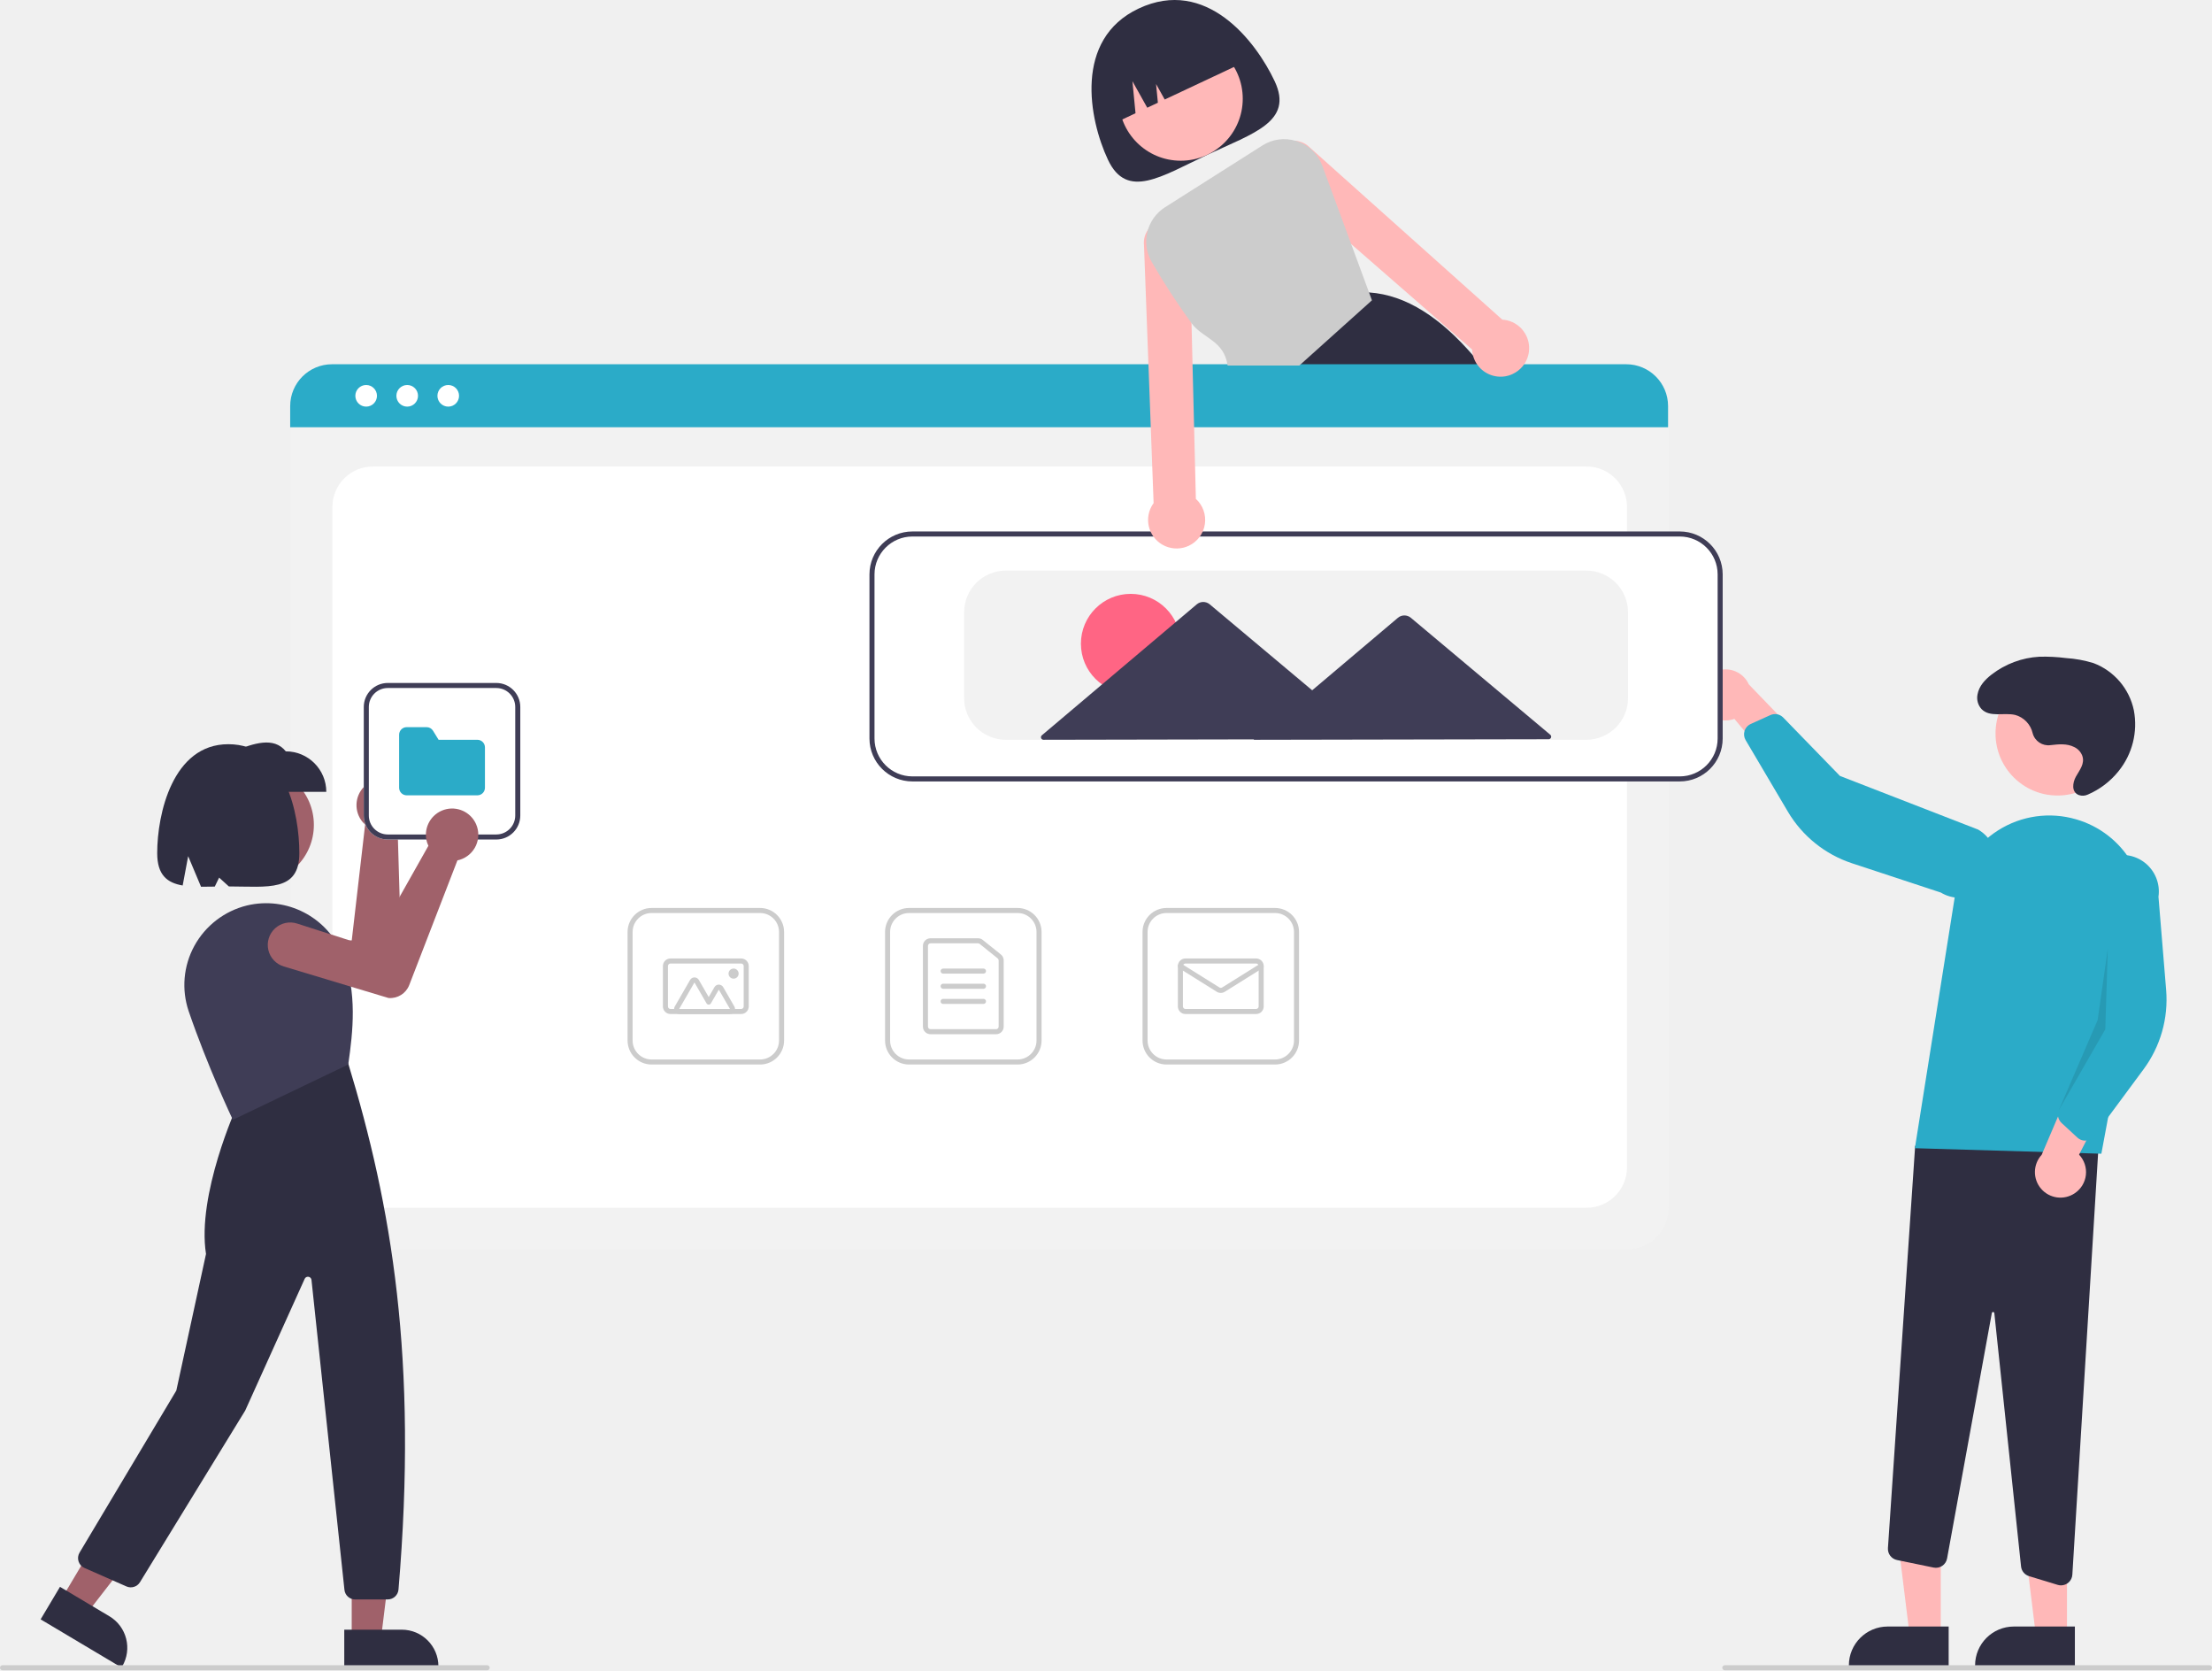
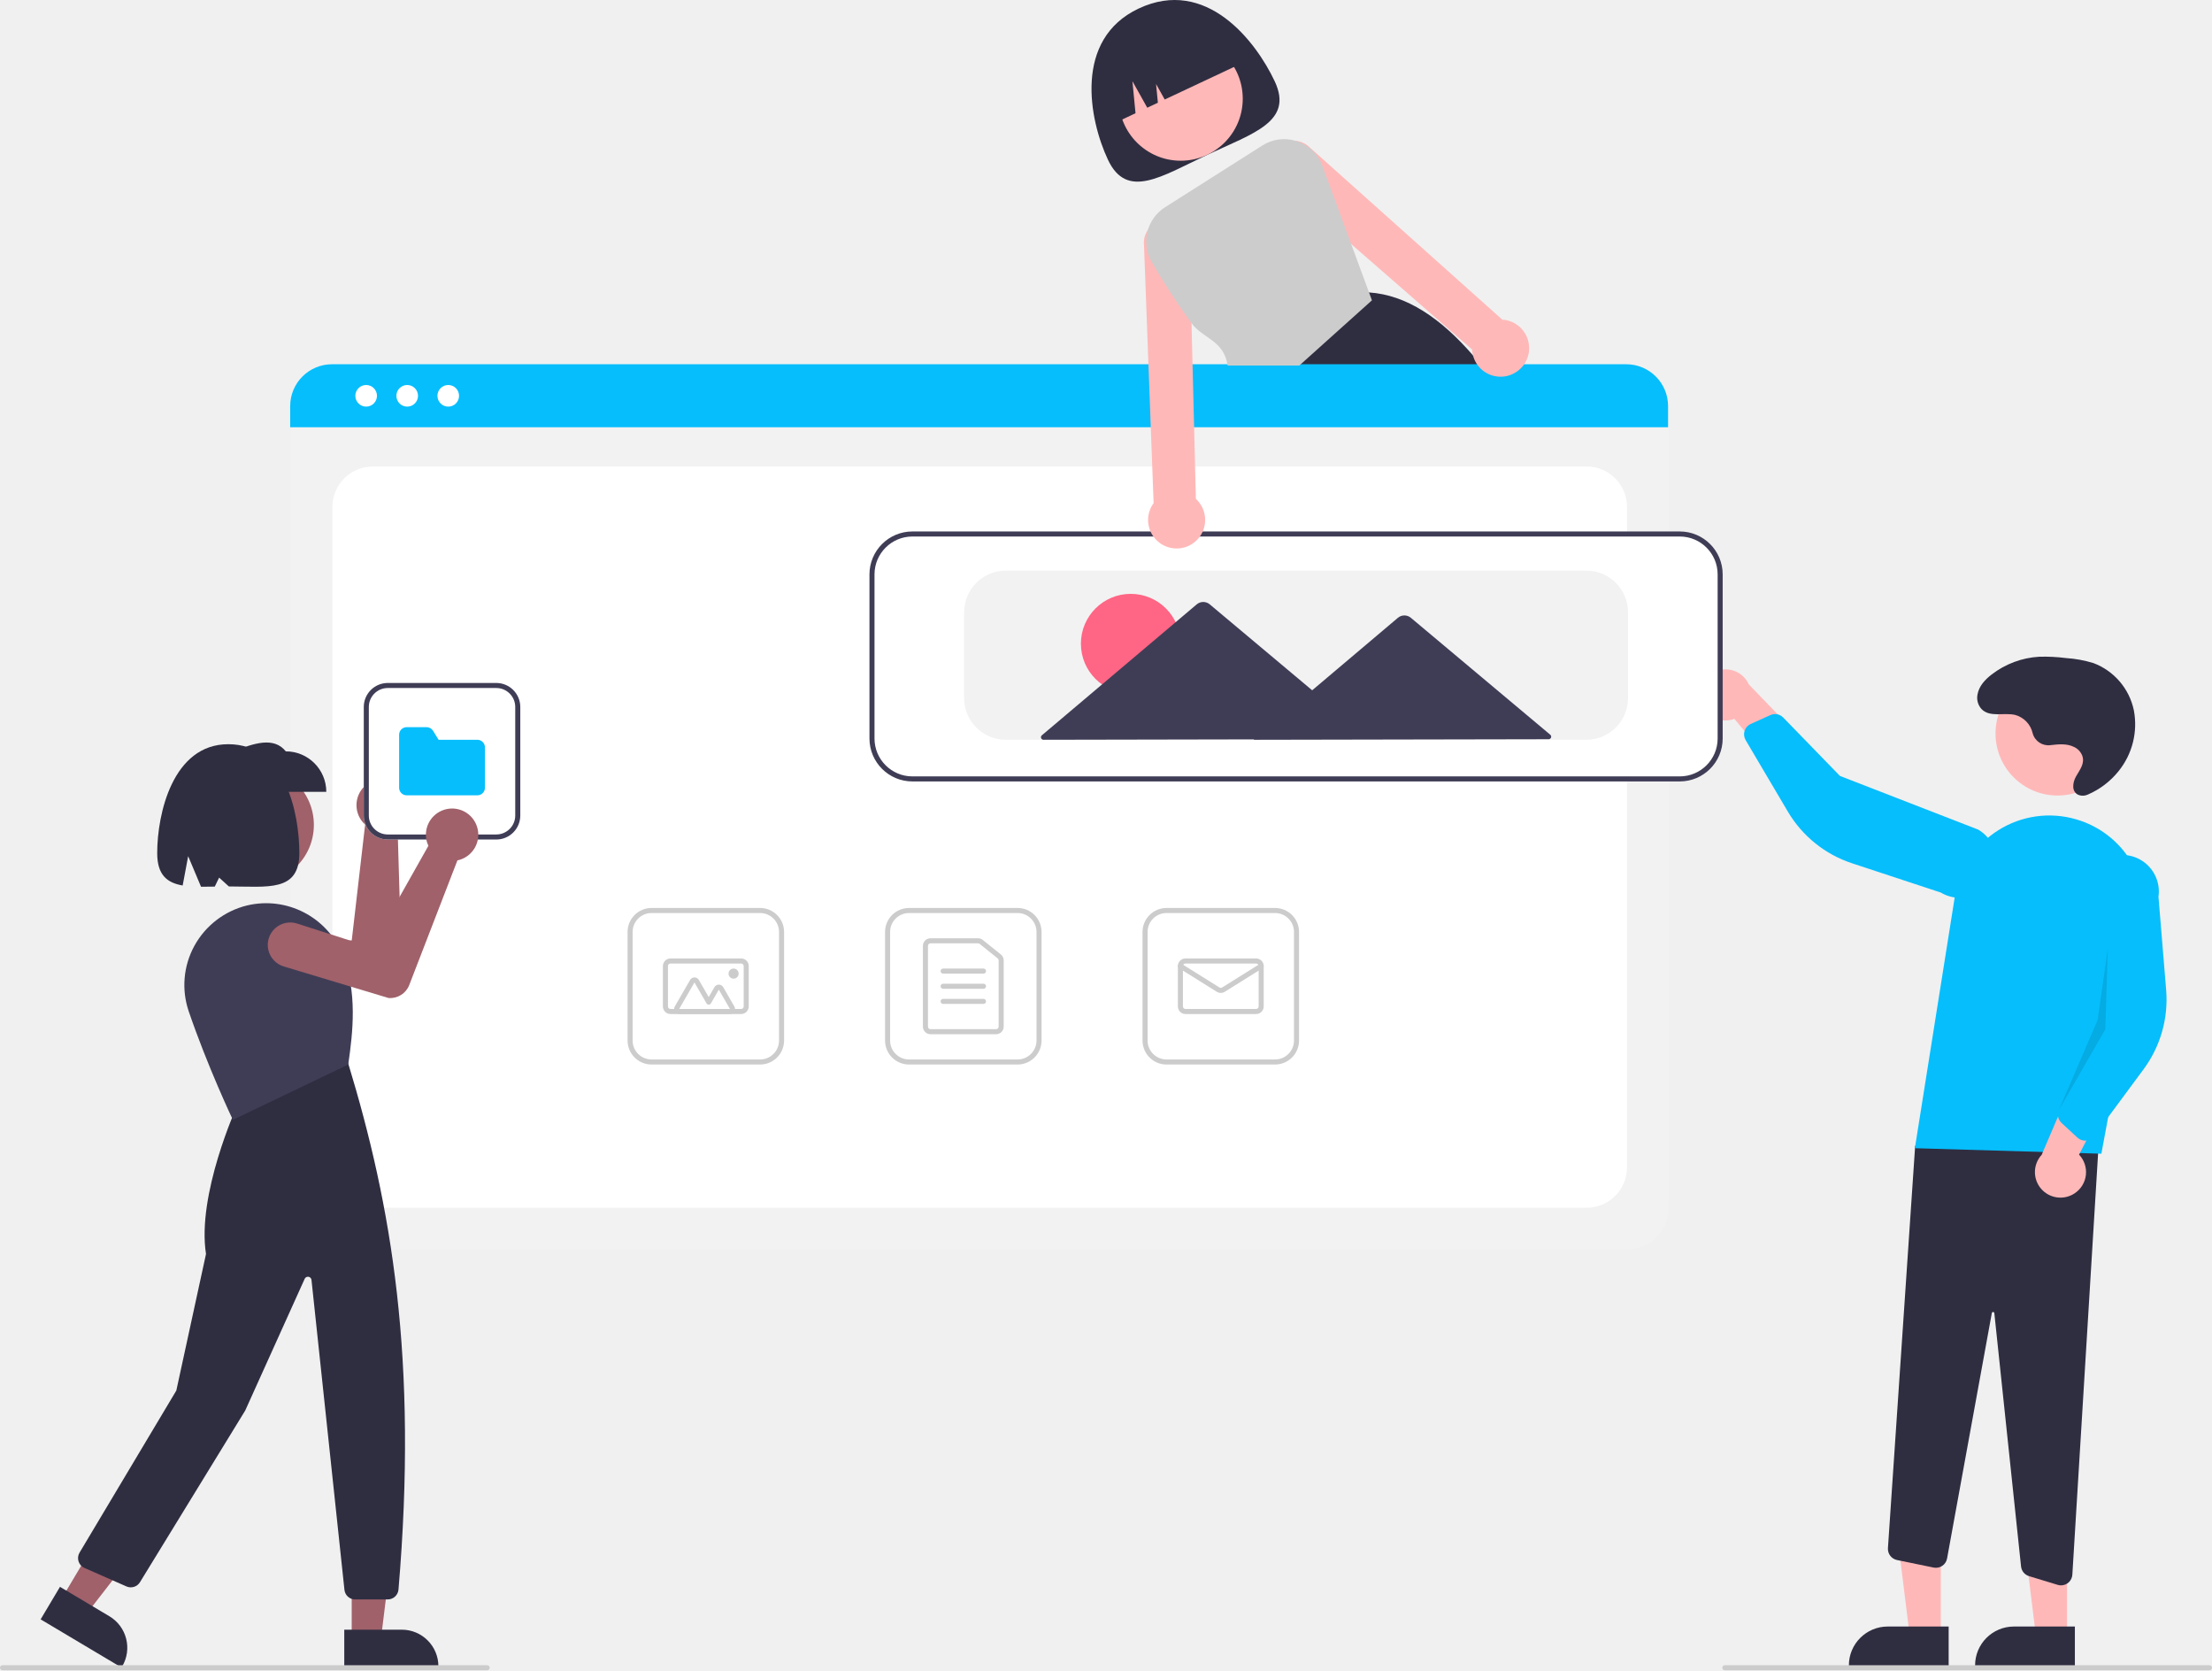
- <svg xmlns="http://www.w3.org/2000/svg" id="a27520da-4319-485c-96d7-e776d7397e13" data-name="Layer 1" width="876.272" height="661.473" viewBox="0 0 876.272 661.473">
+ <svg xmlns="http://www.w3.org/2000/svg" data-name="Layer 1" width="876.272" height="661.473" viewBox="0 0 876.272 661.473">
  <path d="M685.834,138.655c7.516,15.995-8.411,20.526-26.655,29.099s-31.898,17.942-39.414,1.947-13.615-47.743,12.195-59.871C658.66,97.284,678.318,122.659,685.834,138.655Z" transform="translate(-180.8642 -106.4605)" fill="#2f2e41" />
  <circle cx="467.746" cy="39.089" r="24.561" fill="#ffb8b8" />
  <path d="M770.29,254.473c-.85-1.11-1.7-2.2-2.56-3.26q-1.665-2.07-3.35-4.01c-12.73-14.69-26.27-23.94-41.18-24.93h-.02l-.22-.02-29.71,28.96-10.1,9.84.22.54,5.45,13.57h95.49A234.834,234.834,0,0,0,770.29,254.473Z" transform="translate(-180.8642 -106.4605)" fill="#2f2e41" />
  <path d="M621.902,155.438l0,0,8.792-4.131-1.225-12.683,5.879,10.496,4.202-1.975-.714-7.399,3.43,6.123,31.224-14.673,0,0a26,26,0,0,0-34.589-12.474l-4.525,2.126A26,26,0,0,0,621.902,155.438Z" transform="translate(-180.8642 -106.4605)" fill="#2f2e41" />
  <path d="M825.39,601.261H312.552a16.519,16.519,0,0,1-16.5-16.5V276.607a12.102,12.102,0,0,1,12.088-12.088H829.593a12.311,12.311,0,0,1,12.297,12.297V584.761A16.519,16.519,0,0,1,825.39,601.261Z" transform="translate(-180.8642 -106.4605)" fill="#f2f2f2" />
  <path d="M328.552,584.761h480.839a16,16,0,0,0,16-16V307.213a16,16,0,0,0-16-16H328.552a16,16,0,0,0-16,16V568.761A16,16,0,0,0,328.552,584.761Z" transform="translate(-180.8642 -106.4605)" fill="#fff" />
-   <path d="M841.66,275.663H295.82v-8.4a16.574,16.574,0,0,1,16.56-16.55H825.1a16.574,16.574,0,0,1,16.56,16.55Z" transform="translate(-180.8642 -106.4605)" fill="#2babc8" />
+   <path d="M841.66,275.663H295.82v-8.4a16.574,16.574,0,0,1,16.56-16.55H825.1a16.574,16.574,0,0,1,16.56,16.55Z" transform="translate(-180.8642 -106.4605)" fill="#06befc" />
  <circle cx="145.051" cy="156.752" r="4.283" fill="#fff" />
  <circle cx="161.31" cy="156.752" r="4.283" fill="#fff" />
  <circle cx="177.569" cy="156.752" r="4.283" fill="#fff" />
  <path d="M583.974,528.04h-43a9.511,9.511,0,0,1-9.5-9.5v-43a9.511,9.511,0,0,1,9.5-9.5h43a9.511,9.511,0,0,1,9.5,9.5v43A9.511,9.511,0,0,1,583.974,528.04Zm-43-60a7.508,7.508,0,0,0-7.5,7.5v43a7.508,7.508,0,0,0,7.5,7.5h43a7.508,7.508,0,0,0,7.5-7.5v-43a7.508,7.508,0,0,0-7.5-7.5Z" transform="translate(-180.8642 -106.4605)" fill="#ccc" />
  <path d="M575.474,516.04h-26a3.003,3.003,0,0,1-3-3v-32a3.003,3.003,0,0,1,3-3h18.839a3.007,3.007,0,0,1,1.879.662l7.16,5.754a2.984,2.984,0,0,1,1.121,2.338v26.246A3.003,3.003,0,0,1,575.474,516.04Zm-26-36a1.001,1.001,0,0,0-1,1v32a1.001,1.001,0,0,0,1,1h26a1.001,1.001,0,0,0,1-1v-26.246a.995.995,0,0,0-.374-.779l-7.161-5.754a1.002,1.002,0,0,0-.626-.22Z" transform="translate(-180.8642 -106.4605)" fill="#ccc" />
  <path d="M570.474,492.04h-16a1,1,0,0,1,0-2h16a1,1,0,0,1,0,2Z" transform="translate(-180.8642 -106.4605)" fill="#ccc" />
  <path d="M570.474,498.04h-16a1,1,0,0,1,0-2h16a1,1,0,0,1,0,2Z" transform="translate(-180.8642 -106.4605)" fill="#ccc" />
  <path d="M570.474,504.04h-16a1,1,0,0,1,0-2h16a1,1,0,0,1,0,2Z" transform="translate(-180.8642 -106.4605)" fill="#ccc" />
  <path d="M685.974,528.04h-43a9.511,9.511,0,0,1-9.5-9.5v-43a9.511,9.511,0,0,1,9.5-9.5h43a9.511,9.511,0,0,1,9.5,9.5v43A9.511,9.511,0,0,1,685.974,528.04Zm-43-60a7.508,7.508,0,0,0-7.5,7.5v43a7.508,7.508,0,0,0,7.5,7.5h43a7.508,7.508,0,0,0,7.5-7.5v-43a7.508,7.508,0,0,0-7.5-7.5Z" transform="translate(-180.8642 -106.4605)" fill="#ccc" />
  <path d="M678.474,508.04h-28a3.003,3.003,0,0,1-3-3v-16a3.003,3.003,0,0,1,3-3h28a3.003,3.003,0,0,1,3,3v16A3.003,3.003,0,0,1,678.474,508.04Zm-28-20a1.001,1.001,0,0,0-1,1v16a1.001,1.001,0,0,0,1,1h28a1.001,1.001,0,0,0,1-1v-16a1.001,1.001,0,0,0-1-1Z" transform="translate(-180.8642 -106.4605)" fill="#ccc" />
  <path d="M664.474,499.678a3.003,3.003,0,0,1-1.59-.453l-14.94-9.337a1,1,0,0,1,1.061-1.696l14.94,9.337a1.006,1.006,0,0,0,1.06,0l14.939-9.337a1,1,0,0,1,1.061,1.696l-14.939,9.337A3.004,3.004,0,0,1,664.474,499.678Z" transform="translate(-180.8642 -106.4605)" fill="#ccc" />
  <path d="M481.974,528.04h-43a9.511,9.511,0,0,1-9.5-9.5v-43a9.511,9.511,0,0,1,9.5-9.5h43a9.511,9.511,0,0,1,9.5,9.5v43A9.511,9.511,0,0,1,481.974,528.04Zm-43-60a7.508,7.508,0,0,0-7.5,7.5v43a7.508,7.508,0,0,0,7.5,7.5h43a7.508,7.508,0,0,0,7.5-7.5v-43a7.508,7.508,0,0,0-7.5-7.5Z" transform="translate(-180.8642 -106.4605)" fill="#ccc" />
  <path d="M474.474,508.04h-28a3.003,3.003,0,0,1-3-3v-16a3.003,3.003,0,0,1,3-3h28a3.003,3.003,0,0,1,3,3v16A3.003,3.003,0,0,1,474.474,508.04Zm-28-20a1.001,1.001,0,0,0-1,1v16a1.001,1.001,0,0,0,1,1h28a1.001,1.001,0,0,0,1-1v-16a1.001,1.001,0,0,0-1-1Z" transform="translate(-180.8642 -106.4605)" fill="#ccc" />
  <path d="M470.036,508.04h-20.124a2,2,0,0,1-1.732-3l6.062-10.5a2,2,0,0,1,3.464,0l3.915,6.781,2.268-3.929a2,2,0,0,1,3.464,0l4.415,7.647a2,2,0,0,1-1.732,3Zm0-2h0l-4.415-7.647-3.134,5.429a1.0 1,0,0,1-.866.5h0a1.0 1,0,0,1-.866-.5l-4.781-8.281-6.062,10.5Z" transform="translate(-180.8642 -106.4605)" fill="#ccc" />
  <circle cx="290.61" cy="385.579" r="2" fill="#ccc" />
  <polygon points="768.825 648.15 756.565 648.149 750.733 600.861 768.827 600.862 768.825 648.15" fill="#ffb8b8" />
  <path d="M952.816,766.494l-39.531-.001v-.5a15.386,15.386,0,0,1,15.386-15.386h.001l24.144.001Z" transform="translate(-180.8642 -106.4605)" fill="#2f2e41" />
  <polygon points="818.825 648.15 806.565 648.149 800.733 600.861 818.827 600.862 818.825 648.15" fill="#ffb8b8" />
  <path d="M1002.816,766.494l-39.531-.001v-.5a15.386,15.386,0,0,1,15.386-15.386h.001l24.144.001Z" transform="translate(-180.8642 -106.4605)" fill="#2f2e41" />
  <path d="M996.014,734.111l-11.354-3.454a4.493,4.493,0,0,1-3.166-3.833L970.908,626.498a.48.48,0,0,0-.479-.447.469.469,0,0,0-.51.409l-17.731,97.199a4.5,4.5,0,0,1-5.335,3.6L932.342,724.269a4.516,4.516,0,0,1-3.582-4.712l10.785-159.312,73.138-7.892-10.868,177.727a4.505,4.505,0,0,1-4.484,4.228A4.526,4.526,0,0,1,996.014,734.111Z" transform="translate(-180.8642 -106.4605)" fill="#2f2e41" />
  <circle cx="815.08" cy="290.487" r="24.561" fill="#ffb8b8" />
-   <path d="M939.433,561.18l15.858-99.851a37.857,37.857,0,0,1,48.005-30.399h0a37.743,37.743,0,0,1,26.601,43.262l-16.591,89.172Z" transform="translate(-180.8642 -106.4605)" fill="#2babc8" />
+   <path d="M939.433,561.18l15.858-99.851a37.857,37.857,0,0,1,48.005-30.399h0a37.743,37.743,0,0,1,26.601,43.262l-16.591,89.172Z" transform="translate(-180.8642 -106.4605)" fill="#06befc" />
  <path d="M1002.725,579.046a10.056,10.056,0,0,0,1.747-15.32l16.396-31.751-18.465,1.97-12.739,29.849a10.11,10.11,0,0,0,13.061,15.251Z" transform="translate(-180.8642 -106.4605)" fill="#ffb8b8" />
-   <path d="M1006.236,558.126a4.506,4.506,0,0,1-2.426-1.151l-6.273-5.797a4.515,4.515,0,0,1-1.092-5.054l12.537-29.718-1.779-58.72a14.497,14.497,0,1,1,28.727,3.919l3.041,36.912a46.373,46.373,0,0,1-8.938,31.397l-19.552,26.432a4.505,4.505,0,0,1-3.195,1.804A4.455,4.455,0,0,1,1006.236,558.126Z" transform="translate(-180.8642 -106.4605)" fill="#2babc8" />
+   <path d="M1006.236,558.126a4.506,4.506,0,0,1-2.426-1.151l-6.273-5.797a4.515,4.515,0,0,1-1.092-5.054l12.537-29.718-1.779-58.72a14.497,14.497,0,1,1,28.727,3.919l3.041,36.912a46.373,46.373,0,0,1-8.938,31.397l-19.552,26.432a4.505,4.505,0,0,1-3.195,1.804A4.455,4.455,0,0,1,1006.236,558.126Z" transform="translate(-180.8642 -106.4605)" fill="#06befc" />
  <path d="M854.505,383.566a10.056,10.056,0,0,0,13.426,7.582l22.846,27.478,5.385-17.772-22.52-23.369a10.11,10.11,0,0,0-19.137,6.081Z" transform="translate(-180.8642 -106.4605)" fill="#ffb8b8" />
-   <path d="M872.401,394.955a4.506,4.506,0,0,1,2.006-1.786l7.784-3.517a4.515,4.515,0,0,1,5.08.965l22.478,23.132,54.766,21.257a14.497,14.497,0,1,1-14.809,24.926l-35.177-11.592a46.374,46.374,0,0,1-25.427-20.472l-16.717-28.31a4.505,4.505,0,0,1-.415-3.646A4.454,4.454,0,0,1,872.401,394.955Z" transform="translate(-180.8642 -106.4605)" fill="#2babc8" />
+   <path d="M872.401,394.955a4.506,4.506,0,0,1,2.006-1.786l7.784-3.517a4.515,4.515,0,0,1,5.08.965l22.478,23.132,54.766,21.257a14.497,14.497,0,1,1-14.809,24.926l-35.177-11.592a46.374,46.374,0,0,1-25.427-20.472l-16.717-28.31a4.505,4.505,0,0,1-.415-3.646A4.454,4.454,0,0,1,872.401,394.955Z" transform="translate(-180.8642 -106.4605)" fill="#06befc" />
  <polygon points="835.002 375.652 834.002 407.652 815.58 439.663 830.962 403.99 835.002 375.652" opacity="0.1" />
  <path d="M993.13,401.563a6.423,6.423,0,0,1-7.031-4.702,9.764,9.764,0,0,0-6.951-7.274c-4.505-1.029-10.012,1.091-13.314-2.322a6.637,6.637,0,0,1-1.575-5.842c.608-3.317,2.981-5.823,5.563-7.827a34.062,34.062,0,0,1,18.866-7.051,67.677,67.677,0,0,1,10.621.528,47.009,47.009,0,0,1,10.864,1.985,25.576,25.576,0,0,1,16.002,18.68,29.528,29.528,0,0,1-6.057,24.13,31.702,31.702,0,0,1-12.161,9.259,4.744,4.744,0,0,1-3.606.183c-2.957-1.176-2.474-4.839-1.126-7.283,1.443-2.615,3.663-5.146,2.503-8.329a6.302,6.302,0,0,0-3.127-3.366c-2.94-1.499-6.228-1.145-9.389-.78Z" transform="translate(-180.8642 -106.4605)" fill="#2f2e41" />
  <path d="M846.297,415.433h-304a16.519,16.519,0,0,1-16.5-16.5v-65a16.519,16.519,0,0,1,16.5-16.5h304a16.519,16.519,0,0,1,16.5,16.5v65A16.519,16.519,0,0,1,846.297,415.433Z" transform="translate(-180.8642 -106.4605)" fill="#fff" />
  <path d="M846.297,415.933h-304a17.019,17.019,0,0,1-17-17v-65a17.019,17.019,0,0,1,17-17h304a17.019,17.019,0,0,1,17,17v65A17.019,17.019,0,0,1,846.297,415.933Zm-304-97a15.017,15.017,0,0,0-15,15v65a15.017,15.017,0,0,0,15,15h304a15.017,15.017,0,0,0,15-15v-65a15.017,15.017,0,0,0-15-15Z" transform="translate(-180.8642 -106.4605)" fill="#3f3d56" />
  <path d="M809.297,399.433h-230a16.519,16.519,0,0,1-16.5-16.5v-34a16.519,16.519,0,0,1,16.5-16.5h230a16.519,16.519,0,0,1,16.5,16.5v34A16.519,16.519,0,0,1,809.297,399.433Z" transform="translate(-180.8642 -106.4605)" fill="#f2f2f2" />
  <circle cx="447.928" cy="254.915" r="19.732" fill="#ff6584" />
  <path d="M795.004,397.442l-27.853-23.36-27.372-22.956a4,4,0,0,0-5.153.01l-27.283,23.062-6.664,5.633-10.048-8.427-30.537-25.611a4,4,0,0,0-5.152.01l-30.438,25.728-30.917,26.133a1.0 1,0,0,0,.647,1.764l63.387-.122,20.064-.039-.196.166,59.808-.115,57.067-.11A1.0 1,0,0,0,795.004,397.442Z" transform="translate(-180.8642 -106.4605)" fill="#3f3d56" />
  <path d="M1056.136,767.933h-192a1,1,0,0,1,0-2h192a1,1,0,0,1,0,2Z" transform="translate(-180.8642 -106.4605)" fill="#ccc" />
  <path d="M784.92,238.373a11.221,11.221,0,0,0-7.25-5.1,10.301,10.301,0,0,0-1.66-.21l-76.19-68.12a9.015,9.015,0,0,0-5.63-2.69,7.67,7.67,0,0,0-1.27-.04,9.055,9.055,0,0,0-5.96,15.48l29.17,25.43,47.9,41.75a11.916,11.916,0,0,0,.35,2.33,11.266,11.266,0,0,0,9.67,8.37,11.092,11.092,0,0,0,6.05-1,11.407,11.407,0,0,0,3.88-2.97c.11-.13.21-.25.31-.39a11.293,11.293,0,0,0,.63-12.84Z" transform="translate(-180.8642 -106.4605)" fill="#ffb8b8" />
  <path d="M654.6,304.023l-.71-28.86-.6-23.95-.41-16.76-.81-32.67a9.046,9.046,0,0,0-15.71-5.25,6.923,6.923,0,0,0-.75.96,8.936,8.936,0,0,0-1.56,6.05l1.78,47.67.89,23.95,1.14,30.55a12.047,12.047,0,0,0-.89,1.41,11.248,11.248,0,0,0-.71,8.84,11.311,11.311,0,0,0,15.56,6.63,11.301,11.301,0,0,0,2.78-18.57Z" transform="translate(-180.8642 -106.4605)" fill="#ffb8b8" />
  <path d="M723.201,222.273l-7.07-19.15-11.44-31.02a16.006,16.006,0,0,0-9.95-9.68c-.18-.06-.37-.12-.55-.17a15.984,15.984,0,0,0-13.24,1.82l-38.53,24.44a16.093,16.093,0,0,0-5.27,21.75,276.323,276.323,0,0,0,15.73,24.19c4.49,6.11,12.85,6.76,14.3,16.76h28.41l28.76-25.82Z" transform="translate(-180.8642 -106.4605)" fill="#ccc" />
  <circle cx="101.165" cy="326.682" r="23.172" fill="#a0616a" />
  <path d="M338.916,417.193q.343.273.664.578a10.38,10.38,0,0,1-.417,15.484,9.722,9.722,0,0,1-.814.613l1.568,52.945a8.061,8.061,0,0,1-5.545,7.867l-.096.021-42.989,4.578a8.899,8.899,0,1,1-1.722-17.713l30.644-2.699,5.3-45.851a9.876,9.876,0,0,1-.972-.99,10.38,10.38,0,0,1,14.378-14.833Z" transform="translate(-180.8642 -106.4605)" fill="#a0616a" />
  <polygon points="139.328 649.174 150.895 649.174 156.397 604.561 139.326 604.561 139.328 649.174" fill="#a0616a" />
  <path d="M317.242,751.858l22.778-.001h.001a14.516,14.516,0,0,1,14.516,14.516v.472l-37.294.001Z" transform="translate(-180.8642 -106.4605)" fill="#2f2e41" />
  <polygon points="24.366 633.182 34.304 639.099 61.857 603.582 47.189 594.849 24.366 633.182" fill="#a0616a" />
  <path d="M204.627,734.889l19.572,11.653.001 0a14.516,14.516,0,0,1,5.046,19.899l-.241.405L196.96,747.767Z" transform="translate(-180.8642 -106.4605)" fill="#2f2e41" />
  <path d="M334.488,739.877H321.536a4.238,4.238,0,0,1-4.221-3.797L304.258,613.343a1.415,1.415,0,0,0-2.697-.433l-23.555,52.159-41.704,68.003a4.266,4.266,0,0,1-5.329,1.666l-16.66-7.33a4.247,4.247,0,0,1-1.935-6.064l38.337-64.192,11.758-54.085c-3.698-23.455,12.155-58.326,12.316-58.676l.079-.17,43.668-17.068.219.268c17.221,56.514,27.715,117.332,19.967,208.568A4.274,4.274,0,0,1,334.488,739.877Z" transform="translate(-180.8642 -106.4605)" fill="#2f2e41" />
  <path d="M273.107,549.934l-.203-.427c-.097-.205-9.807-20.684-17.292-42.571a32.285,32.285,0,0,1,2.239-25.873,32.637,32.637,0,0,1,20.813-16.004h0A32.677,32.677,0,0,1,316.591,484.627c5.937,14.847,4.045,30.695,2.264,43.157l-.035.25-.227.109Z" transform="translate(-180.8642 -106.4605)" fill="#3f3d56" />
  <path d="M310.124,420.054H273.33V404.015c8.076-3.208,15.978-5.937,20.756,0a16.038,16.038,0,0,1,16.038,16.038Z" transform="translate(-180.8642 -106.4605)" fill="#2f2e41" />
  <path d="M271.293,401.185c-21.996,0-28.153,27.571-28.153,43.126,0,8.674,3.923,11.777,10.088,12.827l2.177-11.611,5.099,12.111c1.732.009,3.551-.025,5.437-.06l1.729-3.56,3.855,3.496c15.441.023,27.921,2.274,27.921-13.203C299.445,428.756,294.046,401.185,271.293,401.185Z" transform="translate(-180.8642 -106.4605)" fill="#2f2e41" />
  <path d="M373.864,767.933h-192a1,1,0,1,1,0-2h192a1,1,0,0,1,0,2Z" transform="translate(-180.8642 -106.4605)" fill="#ccc" />
  <path d="M377.474,438.933h-43a9.511,9.511,0,0,1-9.5-9.5v-43a9.511,9.511,0,0,1,9.5-9.5h43a9.511,9.511,0,0,1,9.5,9.5v43A9.511,9.511,0,0,1,377.474,438.933Z" transform="translate(-180.8642 -106.4605)" fill="#fff" />
  <path d="M377.474,438.933h-43a9.511,9.511,0,0,1-9.5-9.5v-43a9.511,9.511,0,0,1,9.5-9.5h43a9.511,9.511,0,0,1,9.5,9.5v43A9.511,9.511,0,0,1,377.474,438.933Zm-43-60a7.508,7.508,0,0,0-7.5,7.5v43a7.508,7.508,0,0,0,7.5,7.5h43a7.508,7.508,0,0,0,7.5-7.5v-43a7.508,7.508,0,0,0-7.5-7.5Z" transform="translate(-180.8642 -106.4605)" fill="#3f3d56" />
-   <path d="M369.974,421.433h-28a3.003,3.003,0,0,1-3-3v-21a3.003,3.003,0,0,1,3-3h7.882a2.981,2.981,0,0,1,2.555,1.427l2.198,3.573h15.364a3.003,3.003,0,0,1,3,3v16A3.003,3.003,0,0,1,369.974,421.433Z" transform="translate(-180.8642 -106.4605)" fill="#2babc8" />
+   <path d="M369.974,421.433h-28a3.003,3.003,0,0,1-3-3v-21a3.003,3.003,0,0,1,3-3h7.882a2.981,2.981,0,0,1,2.555,1.427l2.198,3.573h15.364a3.003,3.003,0,0,1,3,3v16A3.003,3.003,0,0,1,369.974,421.433Z" transform="translate(-180.8642 -106.4605)" fill="#06befc" />
  <path d="M369.064,432.042q.21.384.388.79a10.38,10.38,0,0,1-6.393,14.109,9.72,9.72,0,0,1-.988.25l-19.099,49.405a8.061,8.061,0,0,1-8.163,5.099l-.096-.018-41.397-12.462a8.899,8.899,0,1,1,5.286-16.993l29.29,9.404,22.676-40.202a9.876,9.876,0,0,1-.511-1.289,10.38,10.38,0,0,1,19.007-8.091Z" transform="translate(-180.8642 -106.4605)" fill="#a0616a" />
</svg>
